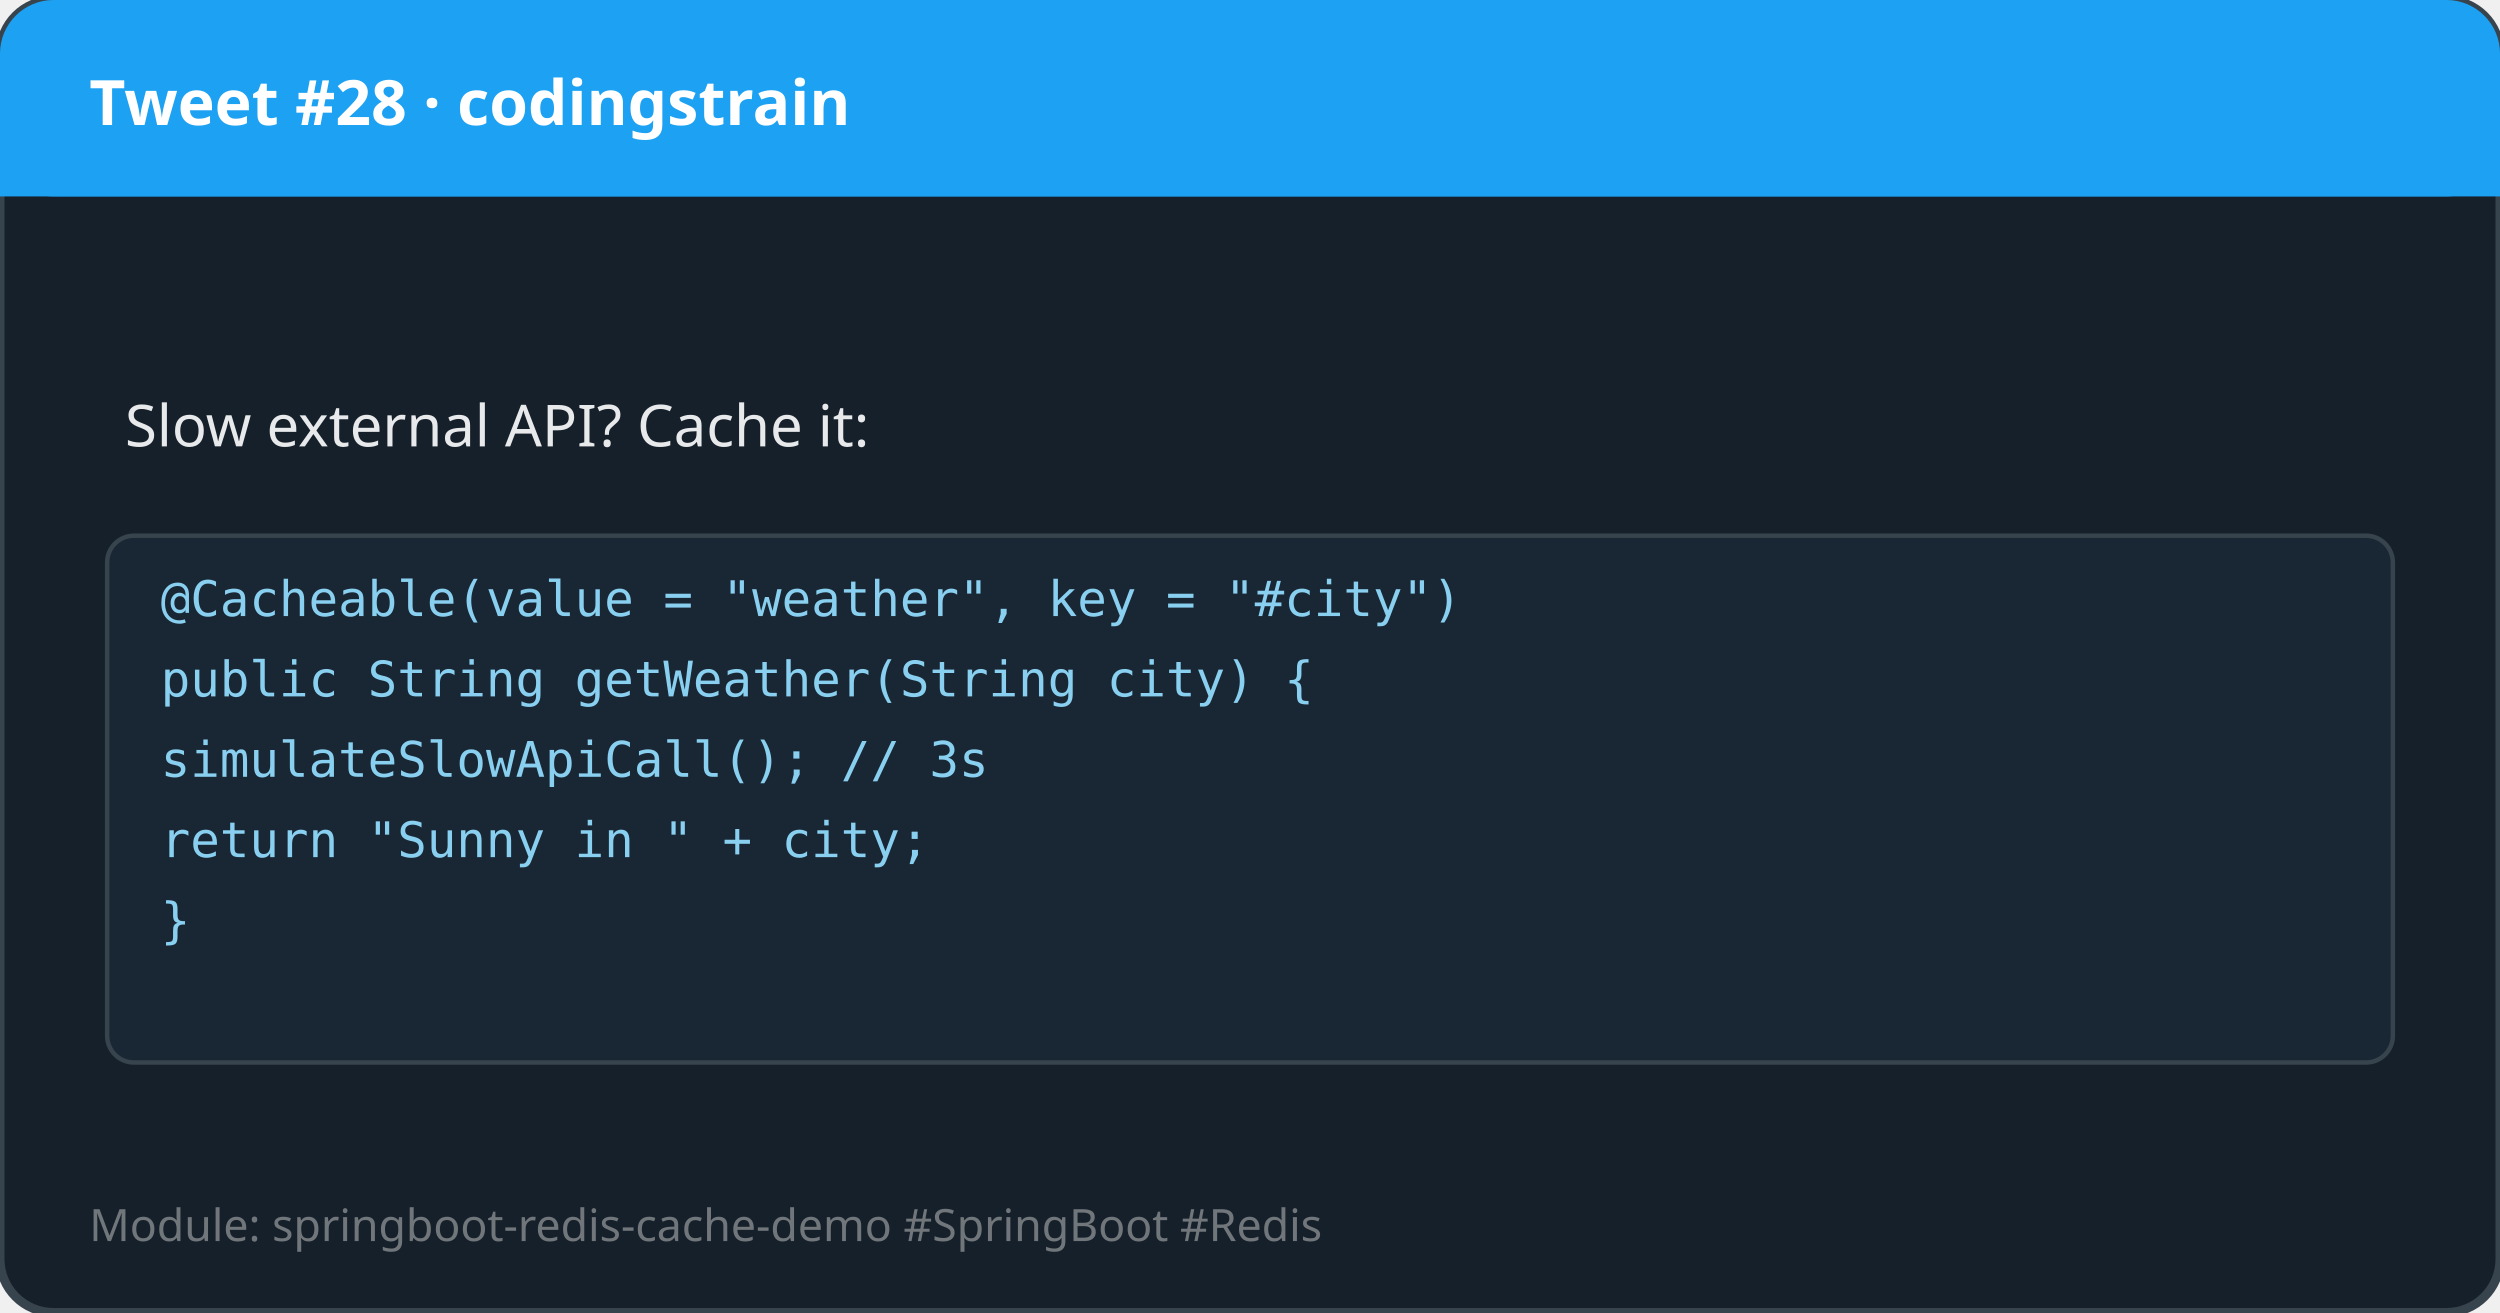
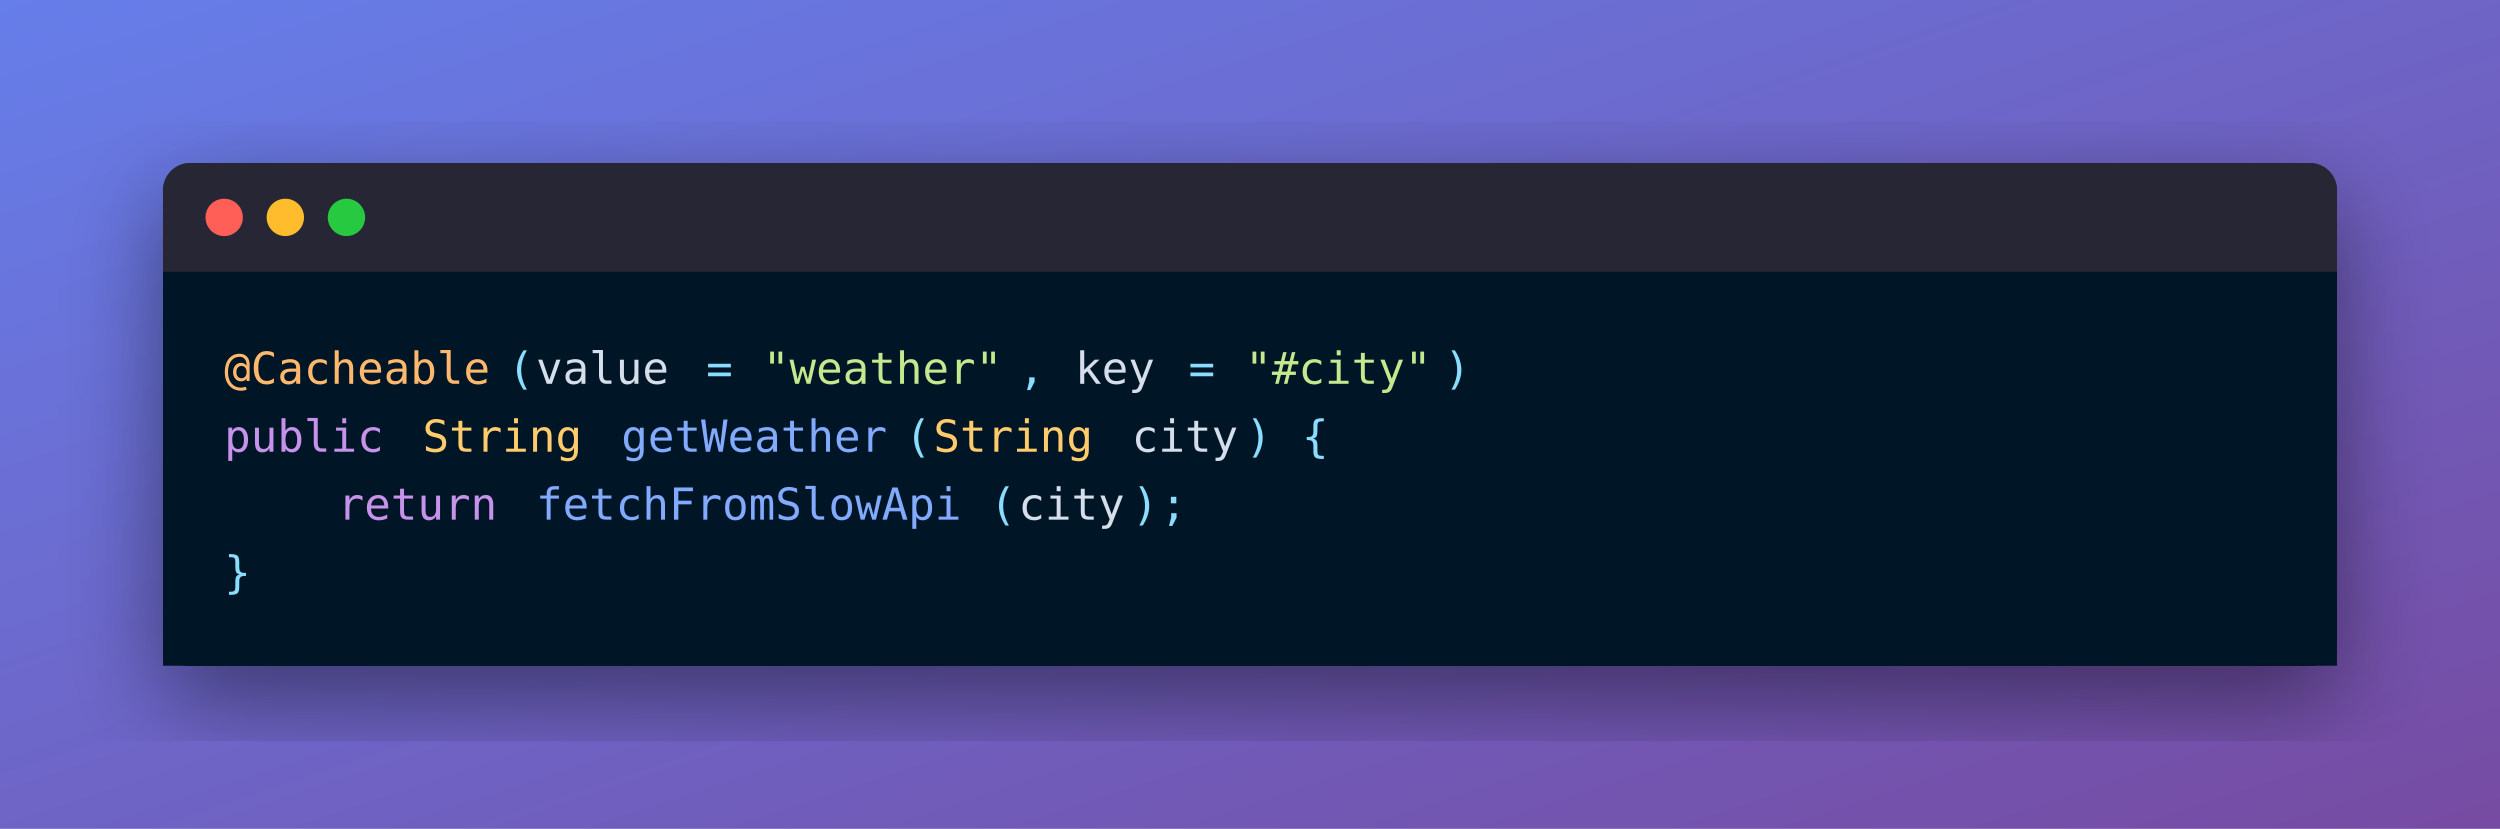
- <svg xmlns="http://www.w3.org/2000/svg" width="560" height="294" viewBox="0 0 560 294">
+ <svg xmlns="http://www.w3.org/2000/svg" width="736" height="244" viewBox="0 0 736 244">
  <defs>
+     <linearGradient id="bg" x1="0%" y1="0%" x2="100%" y2="100%">
+       <stop offset="0%" stop-color="#667eea" />
+       <stop offset="100%" stop-color="#764ba2" />
+     </linearGradient>
+     <filter id="shadow" x="-15%" y="-15%" width="130%" height="130%">
+       <feDropShadow dx="0" dy="10" stdDeviation="14" flood-color="#000" flood-opacity="0.45" />
+     </filter>
    <style>
-       .card { fill: #15202b; stroke: #38444d; stroke-width: 2; }
-       .header { fill: #1DA1F2; }
-       .title { fill: #ffffff; font: bold 14px sans-serif; }
-       .body { fill: #e7e9ea; font: 13px sans-serif; }
-       .code { fill: #89cff0; font: 11px monospace; }
-       .code-bg { fill: #192734; stroke: #38444d; stroke-width: 1; }
-       .footer { fill: #71767b; font: 10px sans-serif; }
+       .kw { fill:#c792ea; font-family:ui-monospace, 'Fira Code', 'JetBrains Mono', Consolas, monospace; font-size:13px; }
+       .ann { fill:#ffb86c; font-family:ui-monospace, 'Fira Code', 'JetBrains Mono', Consolas, monospace; font-size:13px; }
+       .str { fill:#c3e88d; font-family:ui-monospace, 'Fira Code', 'JetBrains Mono', Consolas, monospace; font-size:13px; }
+       .typ { fill:#ffcb6b; font-family:ui-monospace, 'Fira Code', 'JetBrains Mono', Consolas, monospace; font-size:13px; }
+       .met { fill:#82aaff; font-family:ui-monospace, 'Fira Code', 'JetBrains Mono', Consolas, monospace; font-size:13px; }
+       .com { fill:#5c6370; font-family:ui-monospace, 'Fira Code', 'JetBrains Mono', Consolas, monospace; font-size:13px; }
+       .num { fill:#f78c6c; font-family:ui-monospace, 'Fira Code', 'JetBrains Mono', Consolas, monospace; font-size:13px; }
+       .pun { fill:#89ddff; font-family:ui-monospace, 'Fira Code', 'JetBrains Mono', Consolas, monospace; font-size:13px; }
+       .txt { fill:#d6deeb; font-family:ui-monospace, 'Fira Code', 'JetBrains Mono', Consolas, monospace; font-size:13px; }
    </style>
  </defs>
-   <rect x="0" y="0" width="560" height="294" rx="12" class="card" />
-   <rect x="0" y="0" width="560" height="44" rx="12" class="header" />
-   <rect x="0" y="32" width="560" height="12" class="header" />
-   <text x="20" y="28" class="title">Tweet #28 · codingstrain</text>
-   <text x="28" y="100" class="body">Slow external API? Cache it:</text>
-   <rect x="24" y="120" width="512" height="118" rx="6" class="code-bg" />
-   <text x="36" y="138" class="code">@Cacheable(value = "weather", key = "#city")</text>
-   <text x="36" y="156" class="code">public String getWeather(String city) {</text>
-   <text x="36" y="174" class="code">  simulateSlowApiCall(); // 3s</text>
-   <text x="36" y="192" class="code">  return "Sunny in " + city;</text>
-   <text x="36" y="210" class="code">}</text>
-   <text x="20" y="278" class="footer">Module: springboot-redis-cache-demo  #SpringBoot #Redis</text>
+   <rect width="100%" height="100%" fill="url(#bg)" />
+   <g filter="url(#shadow)">
+     <rect x="48" y="48" width="640" height="148" rx="8" fill="#252836" />
+     <rect x="48" y="48" width="640" height="32" rx="8" fill="#252836" />
+     <rect x="48" y="74" width="640" height="6" fill="#252836" />
+     <circle cx="66" cy="64" r="5.5" fill="#ff5f56" />
+     <circle cx="84" cy="64" r="5.5" fill="#ffbd2e" />
+     <circle cx="102" cy="64" r="5.5" fill="#27c93f" />
+     <rect x="48" y="80" width="640" height="116" fill="#011627" />
+     <rect x="48" y="188" width="640" height="8" rx="8" fill="#011627" />
+   </g>
+   <text x="66.0" y="113" class="ann">@Cacheable</text>
+   <text x="149.5" y="113" class="pun">(</text>
+   <text x="157.8" y="113" class="txt">value</text>
+   <text x="199.6" y="113" class="txt"> </text>
+   <text x="207.9" y="113" class="pun">=</text>
+   <text x="216.3" y="113" class="txt"> </text>
+   <text x="224.6" y="113" class="str">"weather"</text>
+   <text x="299.8" y="113" class="pun">,</text>
+   <text x="308.1" y="113" class="txt"> </text>
+   <text x="316.5" y="113" class="txt">key</text>
+   <text x="341.6" y="113" class="txt"> </text>
+   <text x="349.9" y="113" class="pun">=</text>
+   <text x="358.3" y="113" class="txt"> </text>
+   <text x="366.6" y="113" class="str">"#city"</text>
+   <text x="425.1" y="113" class="pun">)</text>
+   <text x="66.0" y="133" class="kw">public</text>
+   <text x="116.1" y="133" class="txt"> </text>
+   <text x="124.4" y="133" class="typ">String</text>
+   <text x="174.5" y="133" class="txt"> </text>
+   <text x="182.9" y="133" class="met">getWeather</text>
+   <text x="266.4" y="133" class="pun">(</text>
+   <text x="274.8" y="133" class="typ">String</text>
+   <text x="324.9" y="133" class="txt"> </text>
+   <text x="333.2" y="133" class="txt">city</text>
+   <text x="366.6" y="133" class="pun">)</text>
+   <text x="375.0" y="133" class="txt"> </text>
+   <text x="383.3" y="133" class="pun">{</text>
+   <text x="66.0" y="153" class="txt">    </text>
+   <text x="99.4" y="153" class="kw">return</text>
+   <text x="149.5" y="153" class="txt"> </text>
+   <text x="157.8" y="153" class="met">fetchFromSlowApi</text>
+   <text x="291.4" y="153" class="pun">(</text>
+   <text x="299.8" y="153" class="txt">city</text>
+   <text x="333.2" y="153" class="pun">)</text>
+   <text x="341.6" y="153" class="pun">;</text>
+   <text x="66.0" y="173" class="pun">}</text>
</svg>
